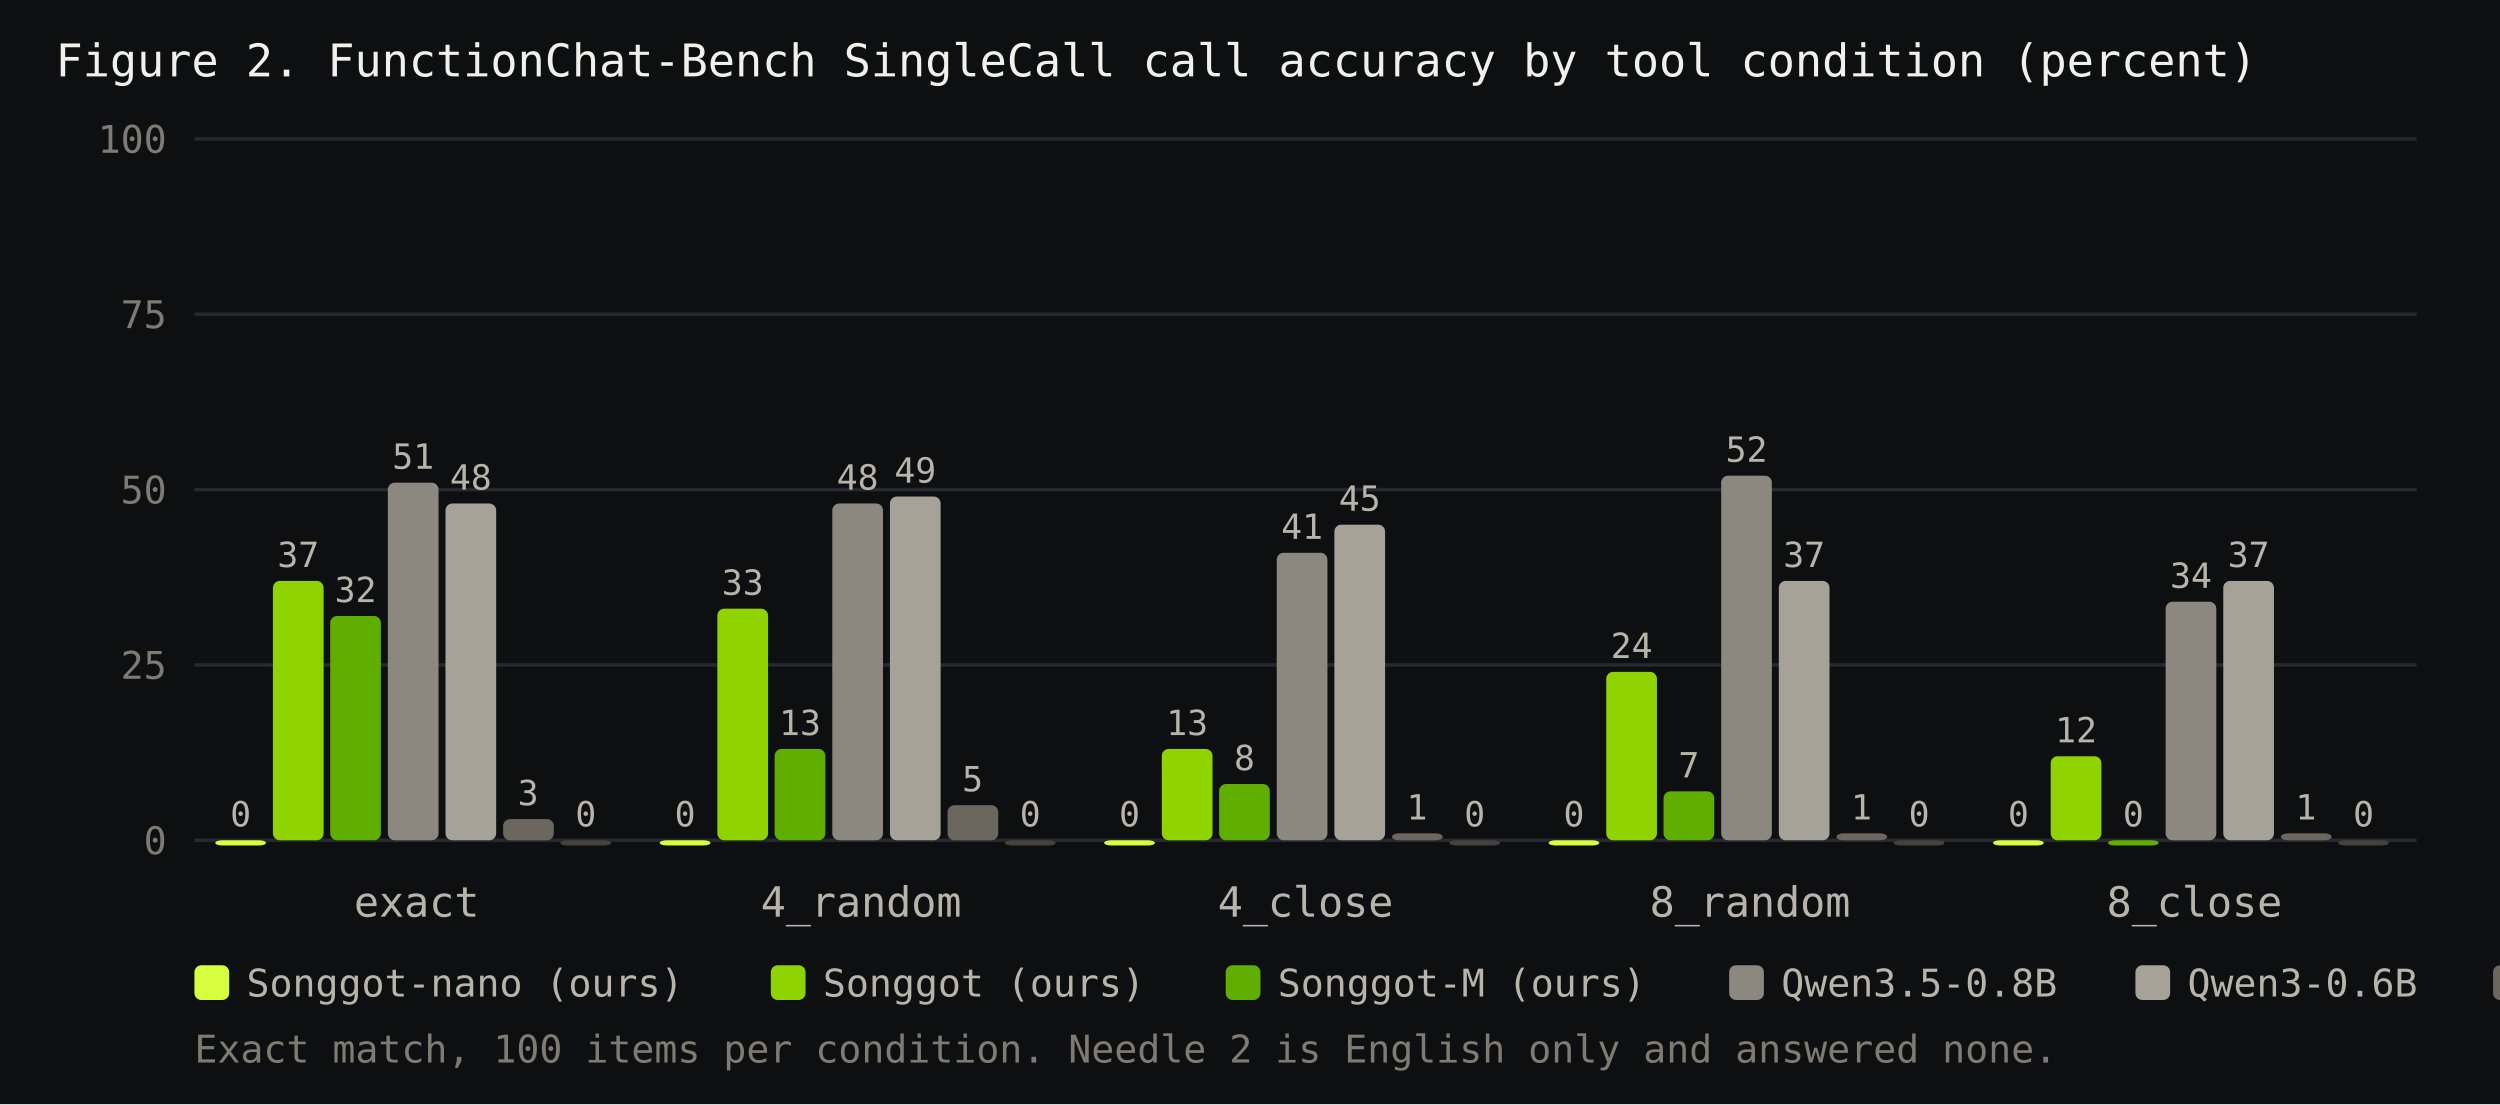
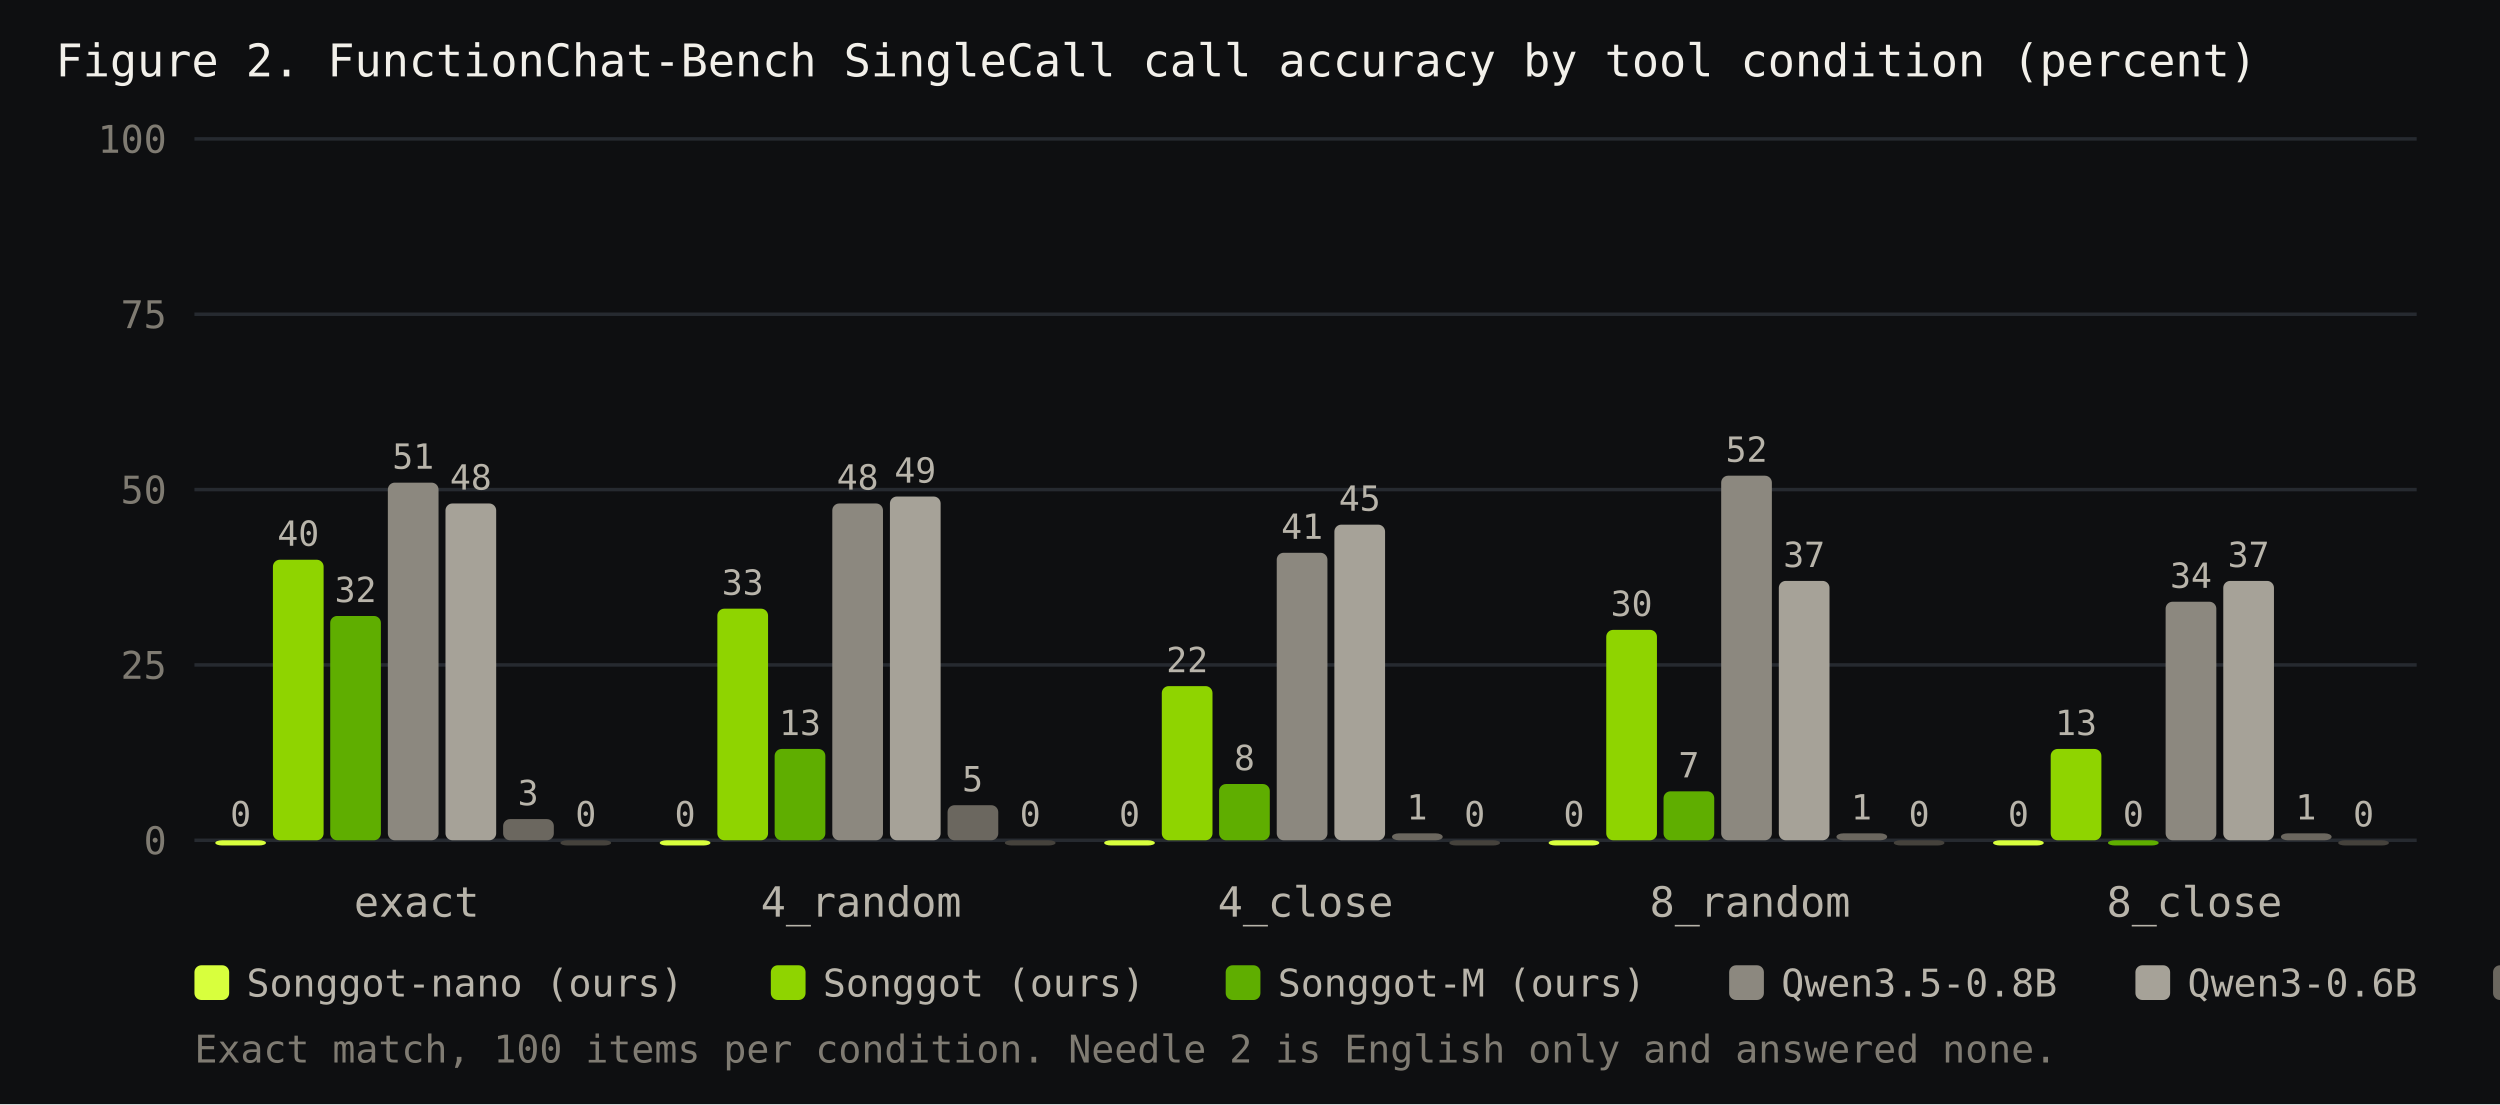
<svg xmlns="http://www.w3.org/2000/svg" viewBox="0 0 720 318" width="100%" role="img" aria-label="Figure 2. FunctionChat-Bench SingleCall call accuracy by tool condition (percent)" font-family="IBM Plex Mono, Menlo, monospace" font-size="12">
  <rect width="720" height="318" fill="#0e0f11" />
  <text x="16" y="22" fill="#f2f0ea" font-size="13" font-weight="500">Figure 2. FunctionChat-Bench SingleCall call accuracy by tool condition (percent)</text>
  <line x1="56" x2="696" y1="242.0" y2="242.0" stroke="#262a30" />
  <text x="48" y="246.0" fill="#7f7b72" text-anchor="end" font-size="11">0</text>
  <line x1="56" x2="696" y1="191.5" y2="191.5" stroke="#262a30" />
  <text x="48" y="195.5" fill="#7f7b72" text-anchor="end" font-size="11">25</text>
  <line x1="56" x2="696" y1="141.0" y2="141.0" stroke="#262a30" />
  <text x="48" y="145.0" fill="#7f7b72" text-anchor="end" font-size="11">50</text>
  <line x1="56" x2="696" y1="90.5" y2="90.5" stroke="#262a30" />
  <text x="48" y="94.5" fill="#7f7b72" text-anchor="end" font-size="11">75</text>
  <line x1="56" x2="696" y1="40.0" y2="40.0" stroke="#262a30" />
  <text x="48" y="44.0" fill="#7f7b72" text-anchor="end" font-size="11">100</text>
  <rect x="62.0" y="242.0" width="14.6" height="1.5" rx="2" fill="#d8ff3d" />
  <text x="69.3" y="238.0" fill="#b8b4aa" text-anchor="middle" font-size="10">0</text>
-   <rect x="78.6" y="167.3" width="14.6" height="74.7" rx="2" fill="#8fd400" />
-   <text x="85.9" y="163.3" fill="#b8b4aa" text-anchor="middle" font-size="10">37</text>
+   <rect x="78.6" y="161.2" width="14.6" height="80.8" rx="2" fill="#8fd400" />
+   <text x="85.9" y="157.2" fill="#b8b4aa" text-anchor="middle" font-size="10">40</text>
  <rect x="95.1" y="177.4" width="14.6" height="64.6" rx="2" fill="#5fae00" />
  <text x="102.4" y="173.4" fill="#b8b4aa" text-anchor="middle" font-size="10">32</text>
  <rect x="111.7" y="139.0" width="14.6" height="103.0" rx="2" fill="#8c887f" />
  <text x="119.0" y="135.0" fill="#b8b4aa" text-anchor="middle" font-size="10">51</text>
  <rect x="128.3" y="145.0" width="14.6" height="97.0" rx="2" fill="#a6a298" />
  <text x="135.6" y="141.0" fill="#b8b4aa" text-anchor="middle" font-size="10">48</text>
  <rect x="144.9" y="235.9" width="14.6" height="6.1" rx="2" fill="#6b675f" />
  <text x="152.1" y="231.9" fill="#b8b4aa" text-anchor="middle" font-size="10">3</text>
  <rect x="161.4" y="242.0" width="14.6" height="1.5" rx="2" fill="#45423c" />
  <text x="168.7" y="238.0" fill="#b8b4aa" text-anchor="middle" font-size="10">0</text>
  <text x="120.0" y="264" fill="#b8b4aa" text-anchor="middle">exact</text>
  <rect x="190.0" y="242.0" width="14.6" height="1.5" rx="2" fill="#d8ff3d" />
  <text x="197.3" y="238.0" fill="#b8b4aa" text-anchor="middle" font-size="10">0</text>
  <rect x="206.6" y="175.3" width="14.6" height="66.7" rx="2" fill="#8fd400" />
  <text x="213.9" y="171.3" fill="#b8b4aa" text-anchor="middle" font-size="10">33</text>
  <rect x="223.1" y="215.7" width="14.6" height="26.3" rx="2" fill="#5fae00" />
  <text x="230.4" y="211.7" fill="#b8b4aa" text-anchor="middle" font-size="10">13</text>
  <rect x="239.7" y="145.0" width="14.6" height="97.0" rx="2" fill="#8c887f" />
  <text x="247.0" y="141.0" fill="#b8b4aa" text-anchor="middle" font-size="10">48</text>
  <rect x="256.3" y="143.0" width="14.6" height="99.0" rx="2" fill="#a6a298" />
  <text x="263.6" y="139.0" fill="#b8b4aa" text-anchor="middle" font-size="10">49</text>
  <rect x="272.9" y="231.9" width="14.6" height="10.1" rx="2" fill="#6b675f" />
  <text x="280.1" y="227.9" fill="#b8b4aa" text-anchor="middle" font-size="10">5</text>
  <rect x="289.4" y="242.0" width="14.6" height="1.5" rx="2" fill="#45423c" />
  <text x="296.7" y="238.0" fill="#b8b4aa" text-anchor="middle" font-size="10">0</text>
  <text x="248.0" y="264" fill="#b8b4aa" text-anchor="middle">4_random</text>
  <rect x="318.0" y="242.0" width="14.6" height="1.5" rx="2" fill="#d8ff3d" />
  <text x="325.3" y="238.0" fill="#b8b4aa" text-anchor="middle" font-size="10">0</text>
-   <rect x="334.6" y="215.7" width="14.6" height="26.3" rx="2" fill="#8fd400" />
-   <text x="341.9" y="211.7" fill="#b8b4aa" text-anchor="middle" font-size="10">13</text>
+   <rect x="334.6" y="197.6" width="14.6" height="44.4" rx="2" fill="#8fd400" />
+   <text x="341.9" y="193.6" fill="#b8b4aa" text-anchor="middle" font-size="10">22</text>
  <rect x="351.1" y="225.8" width="14.6" height="16.2" rx="2" fill="#5fae00" />
  <text x="358.4" y="221.8" fill="#b8b4aa" text-anchor="middle" font-size="10">8</text>
  <rect x="367.7" y="159.2" width="14.6" height="82.8" rx="2" fill="#8c887f" />
  <text x="375.0" y="155.2" fill="#b8b4aa" text-anchor="middle" font-size="10">41</text>
  <rect x="384.3" y="151.1" width="14.6" height="90.9" rx="2" fill="#a6a298" />
  <text x="391.6" y="147.1" fill="#b8b4aa" text-anchor="middle" font-size="10">45</text>
  <rect x="400.9" y="240.0" width="14.6" height="2.0" rx="2" fill="#6b675f" />
  <text x="408.1" y="236.0" fill="#b8b4aa" text-anchor="middle" font-size="10">1</text>
  <rect x="417.4" y="242.0" width="14.6" height="1.5" rx="2" fill="#45423c" />
  <text x="424.7" y="238.0" fill="#b8b4aa" text-anchor="middle" font-size="10">0</text>
  <text x="376.0" y="264" fill="#b8b4aa" text-anchor="middle">4_close</text>
  <rect x="446.0" y="242.0" width="14.6" height="1.5" rx="2" fill="#d8ff3d" />
  <text x="453.3" y="238.0" fill="#b8b4aa" text-anchor="middle" font-size="10">0</text>
-   <rect x="462.6" y="193.5" width="14.6" height="48.5" rx="2" fill="#8fd400" />
-   <text x="469.9" y="189.5" fill="#b8b4aa" text-anchor="middle" font-size="10">24</text>
+   <rect x="462.6" y="181.4" width="14.6" height="60.6" rx="2" fill="#8fd400" />
+   <text x="469.9" y="177.4" fill="#b8b4aa" text-anchor="middle" font-size="10">30</text>
  <rect x="479.1" y="227.9" width="14.6" height="14.1" rx="2" fill="#5fae00" />
  <text x="486.4" y="223.9" fill="#b8b4aa" text-anchor="middle" font-size="10">7</text>
  <rect x="495.7" y="137.0" width="14.6" height="105.0" rx="2" fill="#8c887f" />
  <text x="503.0" y="133.0" fill="#b8b4aa" text-anchor="middle" font-size="10">52</text>
  <rect x="512.3" y="167.3" width="14.6" height="74.7" rx="2" fill="#a6a298" />
  <text x="519.6" y="163.3" fill="#b8b4aa" text-anchor="middle" font-size="10">37</text>
  <rect x="528.9" y="240.0" width="14.6" height="2.0" rx="2" fill="#6b675f" />
  <text x="536.1" y="236.0" fill="#b8b4aa" text-anchor="middle" font-size="10">1</text>
  <rect x="545.4" y="242.0" width="14.6" height="1.5" rx="2" fill="#45423c" />
  <text x="552.7" y="238.0" fill="#b8b4aa" text-anchor="middle" font-size="10">0</text>
  <text x="504.0" y="264" fill="#b8b4aa" text-anchor="middle">8_random</text>
  <rect x="574.0" y="242.0" width="14.6" height="1.5" rx="2" fill="#d8ff3d" />
  <text x="581.3" y="238.0" fill="#b8b4aa" text-anchor="middle" font-size="10">0</text>
-   <rect x="590.6" y="217.8" width="14.6" height="24.2" rx="2" fill="#8fd400" />
-   <text x="597.9" y="213.8" fill="#b8b4aa" text-anchor="middle" font-size="10">12</text>
+   <rect x="590.6" y="215.7" width="14.6" height="26.3" rx="2" fill="#8fd400" />
+   <text x="597.9" y="211.7" fill="#b8b4aa" text-anchor="middle" font-size="10">13</text>
  <rect x="607.1" y="242.0" width="14.6" height="1.5" rx="2" fill="#5fae00" />
  <text x="614.4" y="238.0" fill="#b8b4aa" text-anchor="middle" font-size="10">0</text>
  <rect x="623.7" y="173.3" width="14.6" height="68.7" rx="2" fill="#8c887f" />
  <text x="631.0" y="169.3" fill="#b8b4aa" text-anchor="middle" font-size="10">34</text>
  <rect x="640.3" y="167.3" width="14.6" height="74.7" rx="2" fill="#a6a298" />
  <text x="647.6" y="163.3" fill="#b8b4aa" text-anchor="middle" font-size="10">37</text>
  <rect x="656.9" y="240.0" width="14.6" height="2.0" rx="2" fill="#6b675f" />
  <text x="664.1" y="236.0" fill="#b8b4aa" text-anchor="middle" font-size="10">1</text>
  <rect x="673.4" y="242.0" width="14.6" height="1.5" rx="2" fill="#45423c" />
  <text x="680.7" y="238.0" fill="#b8b4aa" text-anchor="middle" font-size="10">0</text>
  <text x="632.0" y="264" fill="#b8b4aa" text-anchor="middle">8_close</text>
  <rect x="56" y="278" width="10" height="10" rx="2" fill="#d8ff3d" />
  <text x="71" y="287" fill="#b8b4aa" font-size="11">Songgot-nano (ours)</text>
  <rect x="222" y="278" width="10" height="10" rx="2" fill="#8fd400" />
  <text x="237" y="287" fill="#b8b4aa" font-size="11">Songgot (ours)</text>
  <rect x="353" y="278" width="10" height="10" rx="2" fill="#5fae00" />
  <text x="368" y="287" fill="#b8b4aa" font-size="11">Songgot-M (ours)</text>
  <rect x="498" y="278" width="10" height="10" rx="2" fill="#8c887f" />
  <text x="513" y="287" fill="#b8b4aa" font-size="11">Qwen3.5-0.8B</text>
  <rect x="615" y="278" width="10" height="10" rx="2" fill="#a6a298" />
  <text x="630" y="287" fill="#b8b4aa" font-size="11">Qwen3-0.6B</text>
  <rect x="718" y="278" width="10" height="10" rx="2" fill="#6b675f" />
  <text x="733" y="287" fill="#b8b4aa" font-size="11">FunctionGemma-270M</text>
  <rect x="877" y="278" width="10" height="10" rx="2" fill="#45423c" />
  <text x="892" y="287" fill="#b8b4aa" font-size="11">Needle 2</text>
  <text x="56" y="306" fill="#7f7b72" font-size="11">Exact match, 100 items per condition. Needle 2 is English only and answered none.</text>
</svg>
